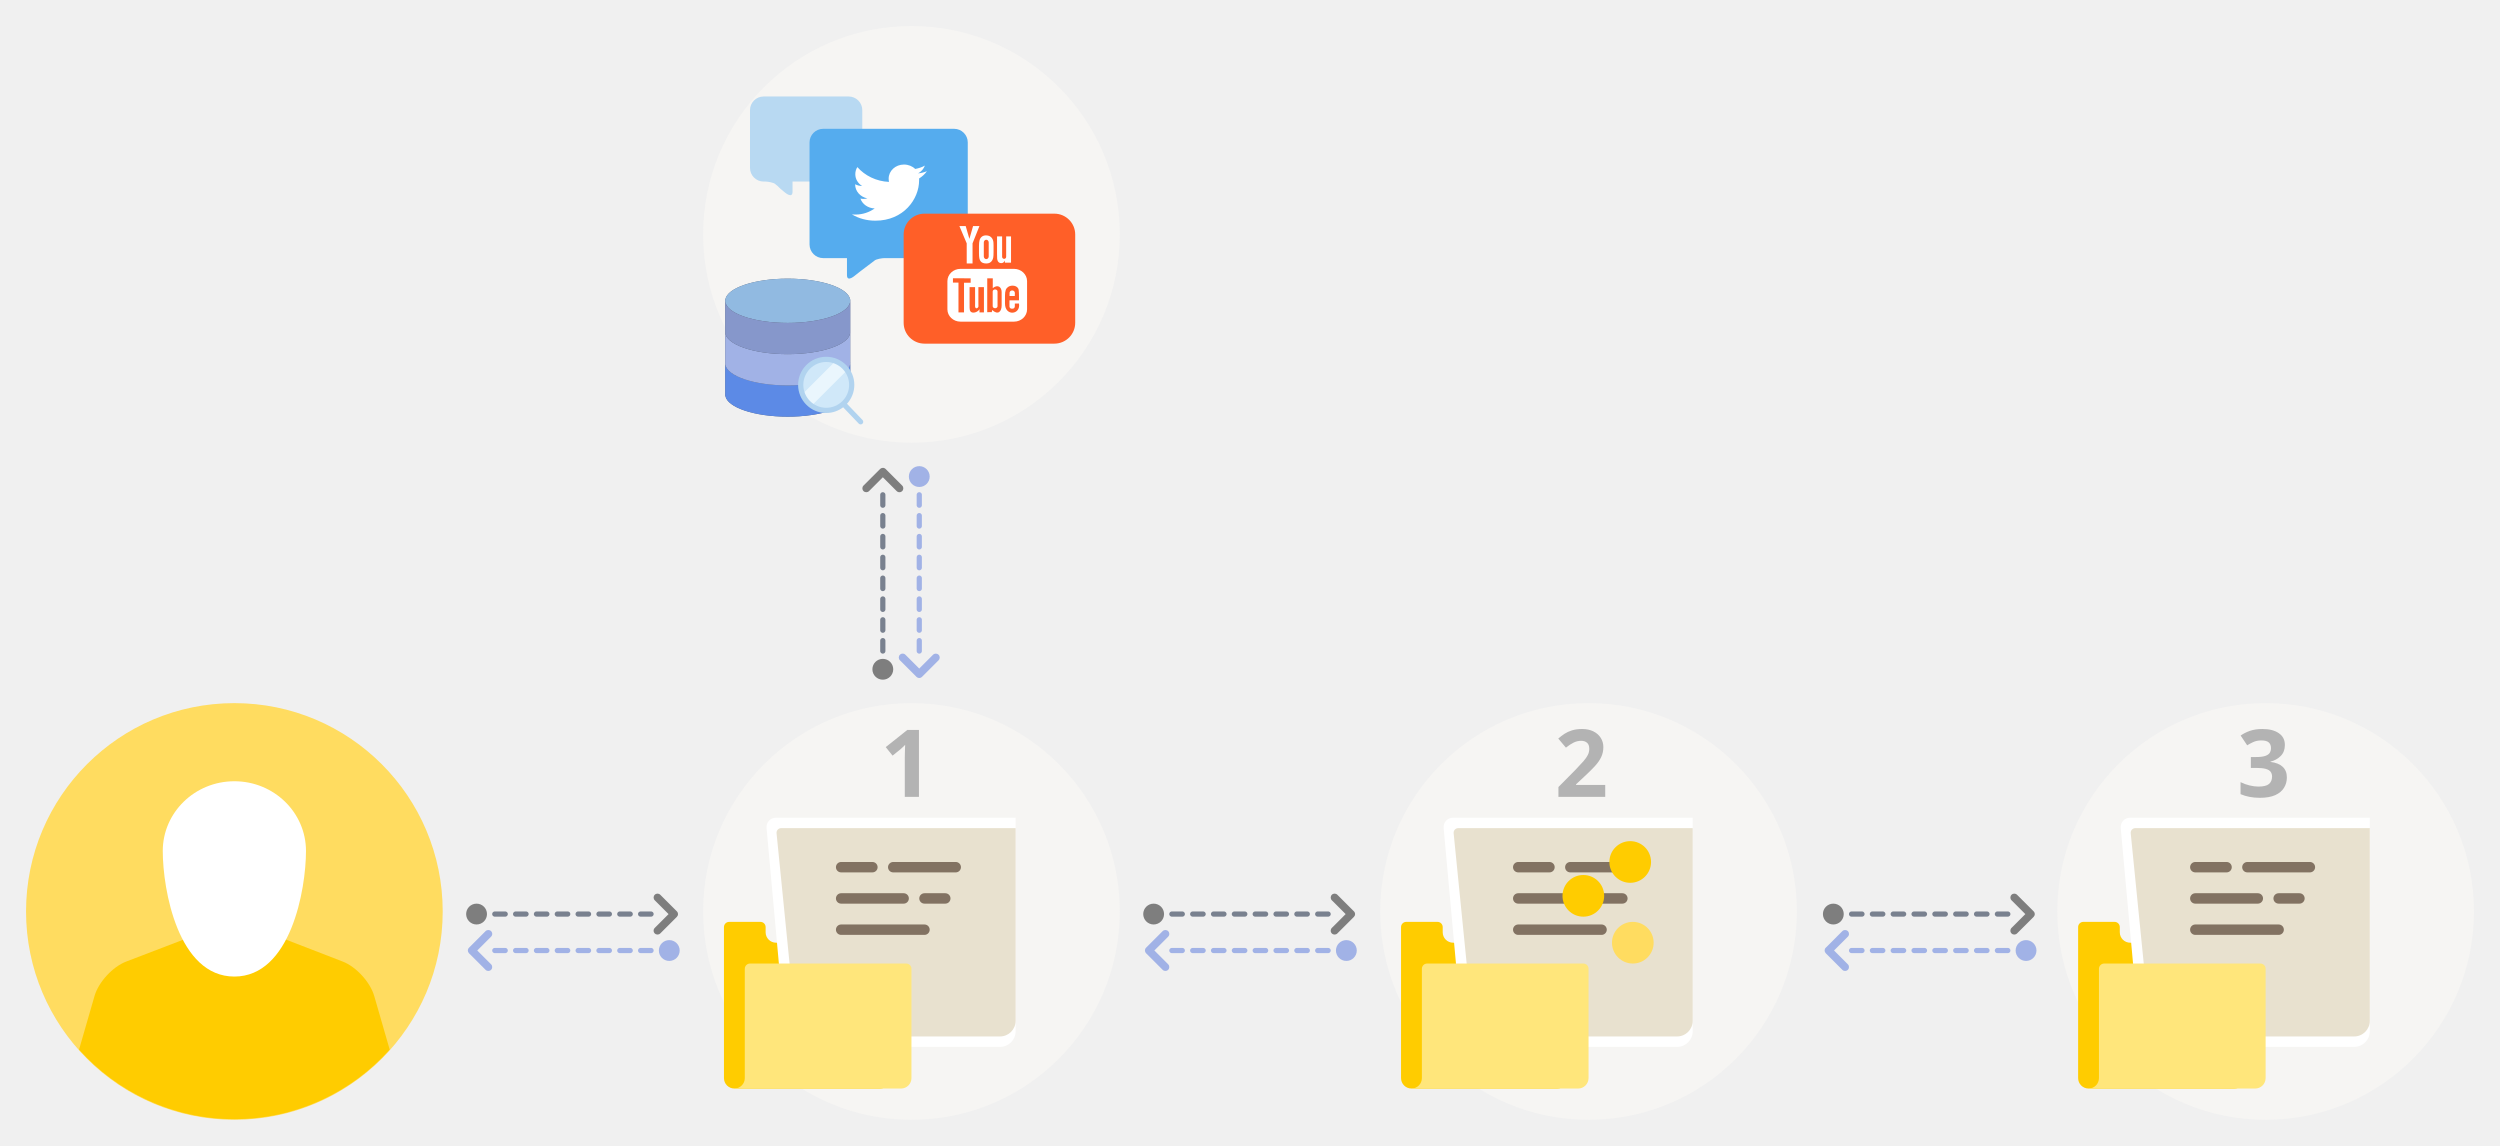
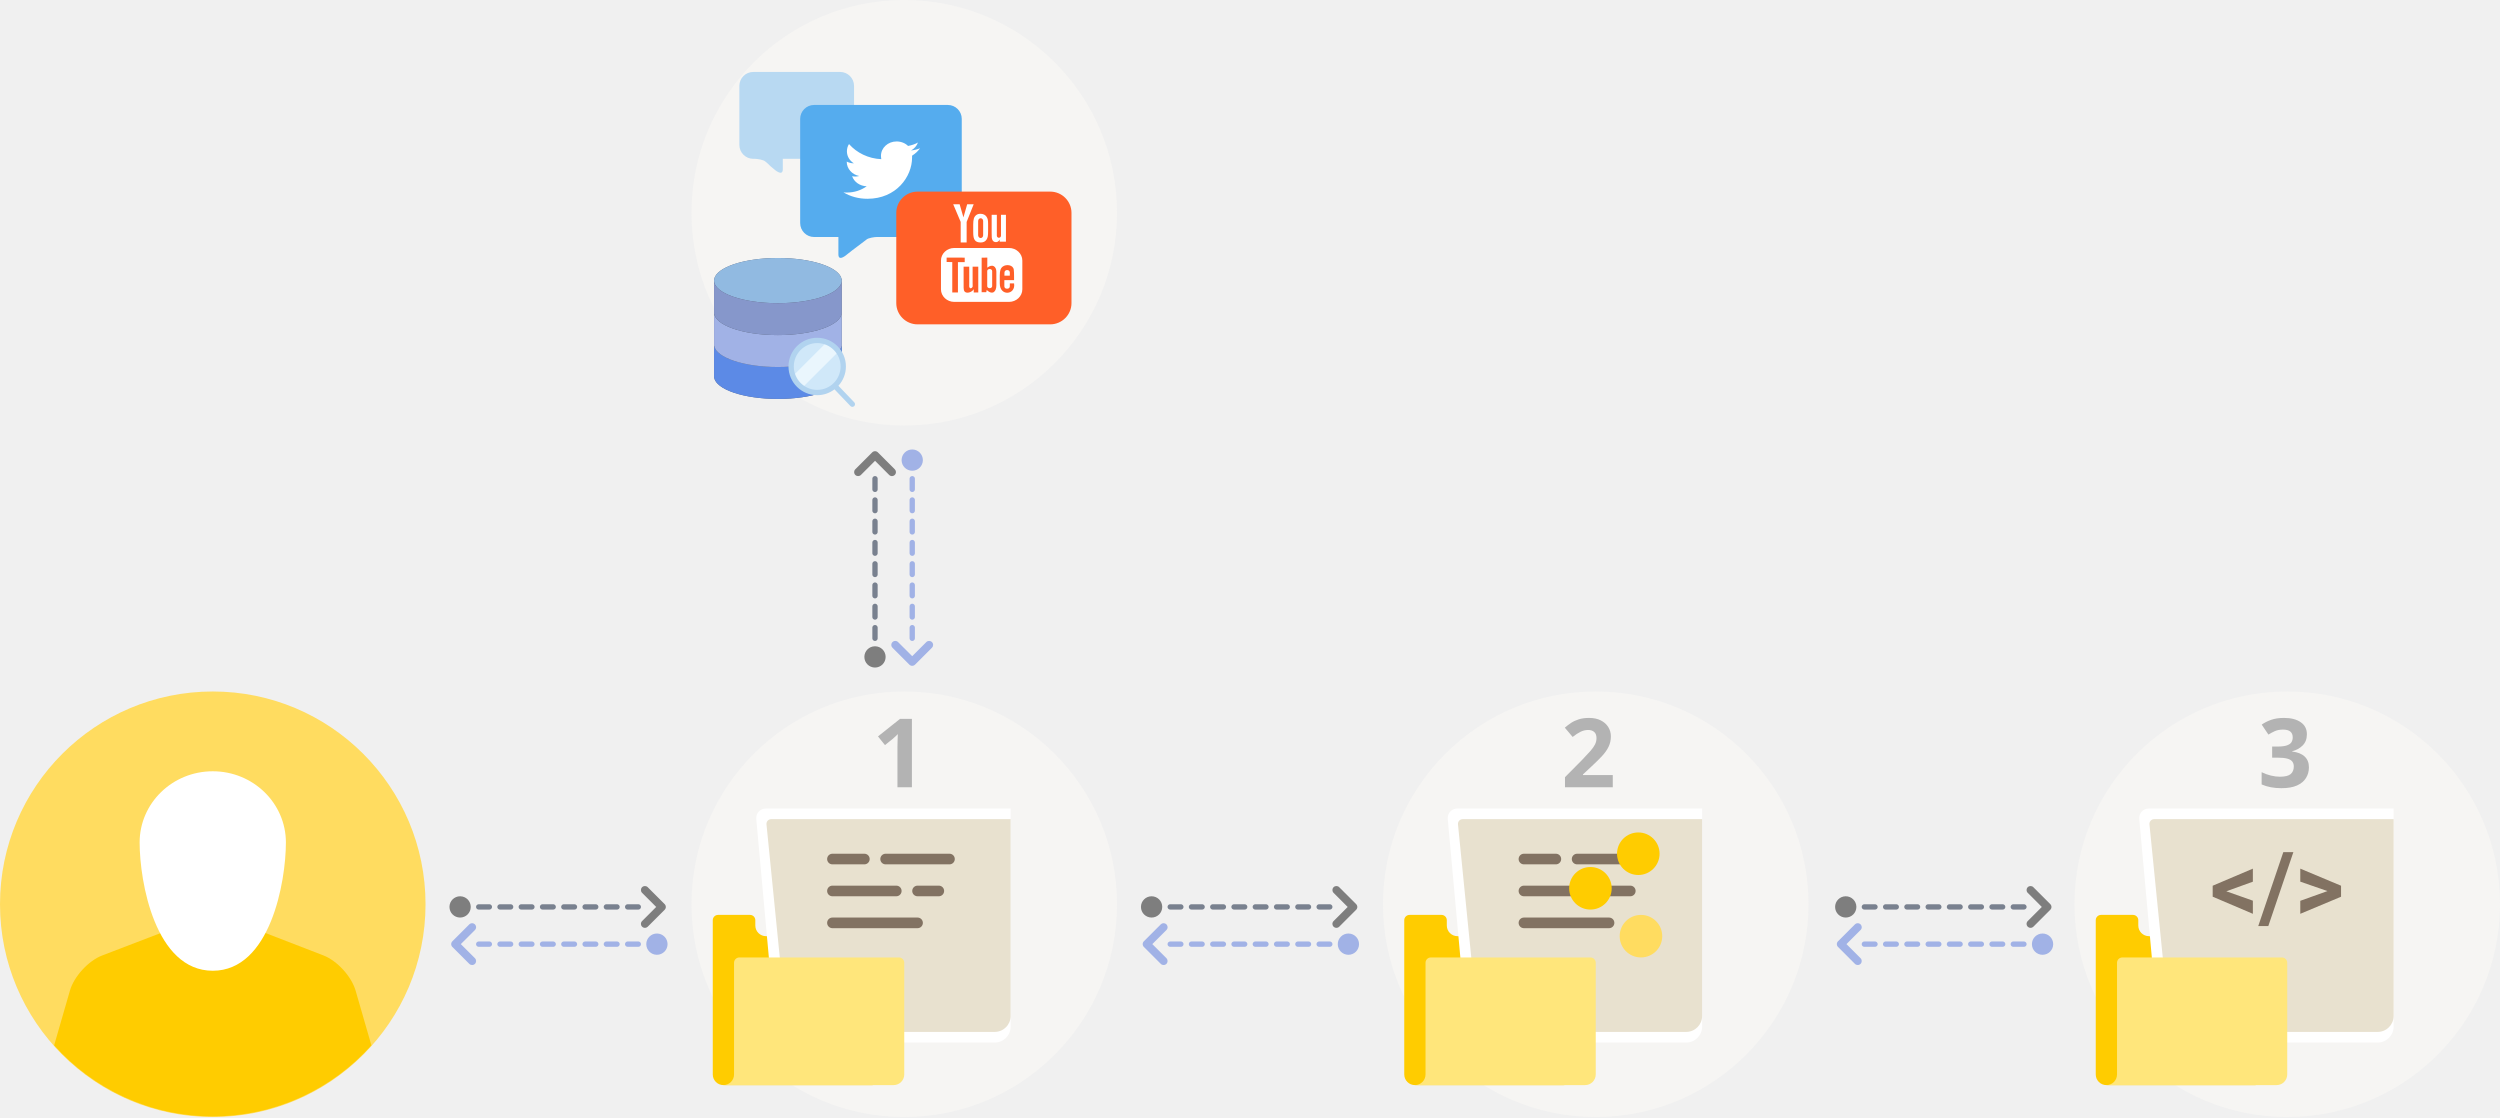
- <svg xmlns="http://www.w3.org/2000/svg" width="960" height="440" viewBox="0 0 960 440">
+ <svg xmlns="http://www.w3.org/2000/svg" width="940" height="420" viewBox="0 0 940 420">
  <g fill="none" fill-rule="evenodd">
-     <g transform="translate(790 270)">
+     <g transform="translate(780 260)">
+       <circle fill="#F6F5F3" fill-rule="nonzero" cx="80" cy="80" r="80" />
+       <path d="M28 92h-4v-4a4 4 0 0 0 4 4zM8 92h61.997c1.106 0 2.003.902 2.003 1.993v50.002A4.006 4.006 0 0 1 67.997 148H12.003A4.009 4.009 0 0 1 8 143.995V92zm0-6.002C8 84.895 8.895 84 9.994 84h12.012c1.101 0 1.994.887 1.994 1.998V92H8v-6.002z" fill="#FC0" fill-rule="nonzero" />
+       <path d="M24.362 47.98c-.2-2.198 1.428-3.98 3.64-3.98H120v82.003a5.995 5.995 0 0 1-5.997 5.997H32l-7.638-84.02z" fill="#FFF" fill-rule="nonzero" />
+       <path d="M28.2 49.997c-.11-1.103.696-1.997 1.807-1.997H120v74.003a6 6 0 0 1-6.007 5.997H36l-7.8-78.003z" fill="#E8E1CF" fill-rule="nonzero" />
+       <path d="M16 144v4h-4a4 4 0 0 0 4-4zm0-41.999c0-1.105.905-2.001 2.003-2.001h59.994c1.106 0 2.003.895 2.003 2.001v41.99A4.009 4.009 0 0 1 75.997 148H16v-45.999z" fill="#FFE67B" fill-rule="nonzero" />
+       <text font-family="Roboto-Bold, Roboto" font-size="36" font-weight="bold" fill="#827262">
+         <tspan x="51" y="86">&lt;/&gt;</tspan>
+       </text>
+     </g>
+     <g transform="translate(520 260)" fill-rule="nonzero">
      <circle fill="#F6F5F3" cx="80" cy="80" r="80" />
      <path d="M28 92h-4v-4a4 4 0 0 0 4 4zM8 92h61.997c1.106 0 2.003.902 2.003 1.993v50.002A4.006 4.006 0 0 1 67.997 148H12.003A4.009 4.009 0 0 1 8 143.995V92zm0-6.002C8 84.895 8.895 84 9.994 84h12.012c1.101 0 1.994.887 1.994 1.998V92H8v-6.002z" fill="#FC0" />
      <path d="M24.362 47.98c-.2-2.198 1.428-3.98 3.64-3.98H120v82.003a5.995 5.995 0 0 1-5.997 5.997H32l-7.638-84.02z" fill="#FFF" />
      <path d="M28.2 49.997c-.11-1.103.696-1.997 1.807-1.997H120v74.003a6 6 0 0 1-6.007 5.997H36l-7.8-78.003z" fill="#E8E1CF" />
      <path d="M16 144v4h-4a4 4 0 0 0 4-4zm0-41.999c0-1.105.905-2.001 2.003-2.001h59.994c1.106 0 2.003.895 2.003 2.001v41.99A4.009 4.009 0 0 1 75.997 148H16v-45.999z" fill="#FFE67B" />
-       <path d="M51 75c0-1.105.9-2 1.991-2H77.01c1.1 0 1.991.888 1.991 2 0 1.105-.9 2-1.991 2H52.99A1.99 1.99 0 0 1 51 75zm32 0c0-1.105.902-2 2.009-2h7.982a2 2 0 1 1 0 4H85.01A2 2 0 0 1 83 75zM51 63c0-1.105.895-2 1.994-2h12.012c1.101 0 1.994.888 1.994 2 0 1.105-.895 2-1.994 2H52.994A1.992 1.992 0 0 1 51 63zm20 0c0-1.105.9-2 1.991-2H97.01c1.1 0 1.991.888 1.991 2 0 1.105-.9 2-1.991 2H72.99A1.99 1.99 0 0 1 71 63zM51 87c0-1.105.89-2 2-2h32c1.105 0 2 .888 2 2 0 1.105-.89 2-2 2H53c-1.105 0-2-.888-2-2z" fill="#827262" />
-     </g>
-     <g transform="translate(530 270)">
-       <circle fill="#F6F5F3" cx="80" cy="80" r="80" />
-       <path d="M28 92h-4v-4a4 4 0 0 0 4 4zM8 92h61.997c1.106 0 2.003.902 2.003 1.993v50.002A4.006 4.006 0 0 1 67.997 148H12.003A4.009 4.009 0 0 1 8 143.995V92zm0-6.002C8 84.895 8.895 84 9.994 84h12.012c1.101 0 1.994.887 1.994 1.998V92H8v-6.002z" fill="#FC0" />
-       <path d="M24.362 47.98c-.2-2.198 1.428-3.98 3.64-3.98H120v82.003a5.995 5.995 0 0 1-5.997 5.997H32l-7.638-84.02z" fill="#FFF" />
-       <path d="M28.2 49.997c-.11-1.103.696-1.997 1.807-1.997H120v74.003a6 6 0 0 1-6.007 5.997H36l-7.8-78.003z" fill="#E8E1CF" />
-       <path d="M16 144v4h-4a4 4 0 0 0 4-4zm0-41.999c0-1.105.905-2.001 2.003-2.001h59.994c1.106 0 2.003.895 2.003 2.001v41.99A4.009 4.009 0 0 1 75.997 148H16v-45.999z" fill="#FFE67B" />
-       <path d="M51 75c0-1.105.9-2 1.991-2H77.01c1.1 0 1.991.888 1.991 2 0 1.105-.9 2-1.991 2H52.99A1.99 1.99 0 0 1 51 75zm32 0c0-1.105.902-2 2.009-2h7.982a2 2 0 1 1 0 4H85.01A2 2 0 0 1 83 75zM51 63c0-1.105.895-2 1.994-2h12.012c1.101 0 1.994.888 1.994 2 0 1.105-.895 2-1.994 2H52.994A1.992 1.992 0 0 1 51 63zm20 0c0-1.105.9-2 1.991-2H97.01c1.1 0 1.991.888 1.991 2 0 1.105-.9 2-1.991 2H72.99A1.99 1.99 0 0 1 71 63zM51 87c0-1.105.89-2 2-2h32c1.105 0 2 .888 2 2 0 1.105-.89 2-2 2H53c-1.105 0-2-.888-2-2z" fill="#827262" />
+       <path d="M51 75a2 2 0 0 1 1.991-2H77.01c1.1 0 1.991.888 1.991 2a2 2 0 0 1-1.991 2H52.99A1.99 1.99 0 0 1 51 75zm32 0c0-1.105.902-2 2.009-2h7.982a2 2 0 1 1 0 4H85.01A2 2 0 0 1 83 75zM51 63c0-1.105.895-2 1.994-2h12.012c1.101 0 1.994.888 1.994 2 0 1.105-.895 2-1.994 2H52.994A1.992 1.992 0 0 1 51 63zm20 0a2 2 0 0 1 1.991-2H97.01c1.1 0 1.991.888 1.991 2a2 2 0 0 1-1.991 2H72.99A1.99 1.99 0 0 1 71 63zM51 87c0-1.105.89-2 2-2h32c1.105 0 2 .888 2 2 0 1.105-.89 2-2 2H53c-1.105 0-2-.888-2-2z" fill="#827262" />
      <g transform="translate(70 53)">
        <circle fill="#FFDC60" cx="27" cy="39" r="8" />
        <circle fill="#FC0" cx="8" cy="21" r="8" />
        <circle fill="#FC0" cx="26" cy="8" r="8" />
      </g>
    </g>
-     <g transform="translate(270 270)">
+     <g transform="translate(260 260)" fill-rule="nonzero">
      <circle fill="#F6F5F3" cx="80" cy="80" r="80" />
      <path d="M28 92h-4v-4a4 4 0 0 0 4 4zM8 92h61.997c1.106 0 2.003.902 2.003 1.993v50.002A4.006 4.006 0 0 1 67.997 148H12.003A4.009 4.009 0 0 1 8 143.995V92zm0-6.002C8 84.895 8.895 84 9.994 84h12.012c1.101 0 1.994.887 1.994 1.998V92H8v-6.002z" fill="#FC0" />
      <path d="M24.362 47.98c-.2-2.198 1.428-3.98 3.64-3.98H120v82.003a5.995 5.995 0 0 1-5.997 5.997H32l-7.638-84.02z" fill="#FFF" />
      <path d="M28.2 49.997c-.11-1.103.696-1.997 1.807-1.997H120v74.003a6 6 0 0 1-6.007 5.997H36l-7.8-78.003z" fill="#E8E1CF" />
      <path d="M16 144v4h-4a4 4 0 0 0 4-4zm0-41.999c0-1.105.905-2.001 2.003-2.001h59.994c1.106 0 2.003.895 2.003 2.001v41.99A4.009 4.009 0 0 1 75.997 148H16v-45.999z" fill="#FFE67B" />
-       <path d="M51 75c0-1.105.9-2 1.991-2H77.01c1.1 0 1.991.888 1.991 2 0 1.105-.9 2-1.991 2H52.99A1.99 1.99 0 0 1 51 75zm32 0c0-1.105.902-2 2.009-2h7.982a2 2 0 1 1 0 4H85.01A2 2 0 0 1 83 75zM51 63c0-1.105.895-2 1.994-2h12.012c1.101 0 1.994.888 1.994 2 0 1.105-.895 2-1.994 2H52.994A1.992 1.992 0 0 1 51 63zm20 0c0-1.105.9-2 1.991-2H97.01c1.1 0 1.991.888 1.991 2 0 1.105-.9 2-1.991 2H72.99A1.99 1.99 0 0 1 71 63zM51 87c0-1.105.89-2 2-2h32c1.105 0 2 .888 2 2 0 1.105-.89 2-2 2H53c-1.105 0-2-.888-2-2z" fill="#827262" />
+       <path d="M51 75a2 2 0 0 1 1.991-2H77.01c1.1 0 1.991.888 1.991 2a2 2 0 0 1-1.991 2H52.99A1.99 1.99 0 0 1 51 75zm32 0c0-1.105.902-2 2.009-2h7.982a2 2 0 1 1 0 4H85.01A2 2 0 0 1 83 75zM51 63c0-1.105.895-2 1.994-2h12.012c1.101 0 1.994.888 1.994 2 0 1.105-.895 2-1.994 2H52.994A1.992 1.992 0 0 1 51 63zm20 0a2 2 0 0 1 1.991-2H97.01c1.1 0 1.991.888 1.991 2a2 2 0 0 1-1.991 2H72.99A1.99 1.99 0 0 1 71 63zM51 87c0-1.105.89-2 2-2h32c1.105 0 2 .888 2 2 0 1.105-.89 2-2 2H53c-1.105 0-2-.888-2-2z" fill="#827262" />
    </g>
-     <g transform="translate(10 270)">
+     <g transform="translate(0 260)" fill-rule="nonzero">
      <circle fill="#FFDC60" cx="80" cy="80" r="80" />
      <path d="M139.647 133.051l-5.943-20.589c-1.537-5.324-6.948-11.238-12.093-13.224L94.2 88.644H66.111L38.42 99.256c-5.169 1.982-10.589 7.89-12.124 13.206l-5.943 20.59c14.651 16.381 35.94 26.704 59.647 26.704s44.996-10.323 59.647-26.705" fill="#FC0" />
      <path d="M80 105c21.615 0 27.5-33.421 27.5-48.214S95.187 30 80 30 52.5 41.993 52.5 56.786C52.5 71.579 58.385 105 80 105" fill="#FFF" />
    </g>
-     <g transform="matrix(1 0 0 -1 179 360)">
-       <path d="M81.352 8.983a1.49 1.49 0 0 0-.439-1.055l-6.37-6.37a1.504 1.504 0 0 0-2.118.003 1.494 1.494 0 0 0-.004 2.118l5.307 5.306-5.307 5.307a1.504 1.504 0 0 0 .004 2.118c.59.59 1.534.587 2.118.003l6.37-6.37a1.49 1.49 0 0 0 .435-1.054z" fill="#7E7E7E" />
-       <path d="M11 9h60" stroke="#79818F" stroke-width="2" stroke-linecap="round" stroke-dasharray="4,4" />
-       <circle fill="#7E7E7E" cx="4" cy="9" r="4" />
+     <g transform="matrix(1 0 0 -1 169 349)">
+       <path d="M81.352 7.983a1.49 1.49 0 0 0-.439-1.055l-6.37-6.37a1.504 1.504 0 0 0-2.56 1.061c0 .398.157.78.438 1.06l5.307 5.306-5.307 5.307a1.504 1.504 0 0 0 .004 2.118c.59.59 1.534.587 2.118.003l6.37-6.37a1.49 1.49 0 0 0 .435-1.054l.004-.006z" fill="#7E7E7E" fill-rule="nonzero" />
+       <path d="M11 8h60" stroke="#79818F" stroke-width="2" stroke-linecap="round" stroke-dasharray="4,4" />
+       <circle fill="#7E7E7E" fill-rule="nonzero" cx="4" cy="8" r="4" />
    </g>
-     <g transform="matrix(-1 0 0 1 261 356)">
-       <path d="M81.352 8.983a1.49 1.49 0 0 0-.439-1.055l-6.37-6.37a1.504 1.504 0 0 0-2.118.003 1.494 1.494 0 0 0-.004 2.118l5.307 5.306-5.307 5.307a1.504 1.504 0 0 0 .004 2.118c.59.59 1.534.587 2.118.003l6.37-6.37a1.49 1.49 0 0 0 .435-1.054z" fill="#A1B2E6" />
-       <path d="M11 9h60" stroke="#A1B2E6" stroke-width="2" stroke-linecap="round" stroke-dasharray="4,4" />
-       <circle fill="#A1B2E6" cx="4" cy="9" r="4" />
+     <g transform="matrix(-1 0 0 1 251 347)">
+       <path d="M81.352 7.983a1.49 1.49 0 0 0-.439-1.055l-6.37-6.37a1.504 1.504 0 0 0-2.56 1.061c0 .398.157.78.438 1.06l5.307 5.306-5.307 5.307a1.504 1.504 0 0 0 .004 2.118c.59.59 1.534.587 2.118.003l6.37-6.37a1.49 1.49 0 0 0 .435-1.054l.004-.006z" fill="#A1B2E6" fill-rule="nonzero" />
+       <path d="M11 8h60" stroke="#A1B2E6" stroke-width="2" stroke-linecap="round" stroke-dasharray="4,4" />
+       <circle fill="#A1B2E6" fill-rule="nonzero" cx="4" cy="8" r="4" />
    </g>
-     <g transform="matrix(0 -1 -1 0 348 261)">
-       <path d="M81.352 8.983a1.49 1.49 0 0 0-.439-1.055l-6.37-6.37a1.504 1.504 0 0 0-2.118.003 1.494 1.494 0 0 0-.004 2.118l5.307 5.306-5.307 5.307a1.504 1.504 0 0 0 .004 2.118c.59.59 1.534.587 2.118.003l6.37-6.37a1.49 1.49 0 0 0 .435-1.054z" fill="#7E7E7E" />
-       <path d="M11 9h60" stroke="#79818F" stroke-width="2" stroke-linecap="round" stroke-dasharray="4,4" />
-       <circle fill="#7E7E7E" cx="4" cy="9" r="4" />
+     <g transform="matrix(0 -1 -1 0 337 251)">
+       <path d="M81.352 7.983a1.49 1.49 0 0 0-.439-1.055l-6.37-6.37a1.504 1.504 0 0 0-2.56 1.061c0 .398.157.78.438 1.06l5.307 5.306-5.307 5.307a1.504 1.504 0 0 0 .004 2.118c.59.59 1.534.587 2.118.003l6.37-6.37a1.49 1.49 0 0 0 .435-1.054l.004-.006z" fill="#7E7E7E" fill-rule="nonzero" />
+       <path d="M11 8h60" stroke="#79818F" stroke-width="2" stroke-linecap="round" stroke-dasharray="4,4" />
+       <circle fill="#7E7E7E" fill-rule="nonzero" cx="4" cy="8" r="4" />
    </g>
-     <g transform="matrix(0 1 1 0 344 179)">
-       <path d="M81.352 8.983a1.49 1.49 0 0 0-.439-1.055l-6.37-6.37a1.504 1.504 0 0 0-2.118.003 1.494 1.494 0 0 0-.004 2.118l5.307 5.306-5.307 5.307a1.504 1.504 0 0 0 .004 2.118c.59.59 1.534.587 2.118.003l6.37-6.37a1.49 1.49 0 0 0 .435-1.054z" fill="#A1B2E6" />
-       <path d="M11 9h60" stroke="#A1B2E6" stroke-width="2" stroke-linecap="round" stroke-dasharray="4,4" />
-       <circle fill="#A1B2E6" cx="4" cy="9" r="4" />
+     <g transform="matrix(0 1 1 0 335 169)">
+       <path d="M81.352 7.983a1.49 1.49 0 0 0-.439-1.055l-6.37-6.37a1.504 1.504 0 0 0-2.56 1.061c0 .398.157.78.438 1.06l5.307 5.306-5.307 5.307a1.504 1.504 0 0 0 .004 2.118c.59.59 1.534.587 2.118.003l6.37-6.37a1.49 1.49 0 0 0 .435-1.054l.004-.006z" fill="#A1B2E6" fill-rule="nonzero" />
+       <path d="M11 8h60" stroke="#A1B2E6" stroke-width="2" stroke-linecap="round" stroke-dasharray="4,4" />
+       <circle fill="#A1B2E6" fill-rule="nonzero" cx="4" cy="8" r="4" />
    </g>
-     <g transform="matrix(-1 0 0 1 521 356)">
-       <path d="M81.352 8.983a1.49 1.49 0 0 0-.439-1.055l-6.37-6.37a1.504 1.504 0 0 0-2.118.003 1.494 1.494 0 0 0-.004 2.118l5.307 5.306-5.307 5.307a1.504 1.504 0 0 0 .004 2.118c.59.59 1.534.587 2.118.003l6.37-6.37a1.49 1.49 0 0 0 .435-1.054z" fill="#A1B2E6" />
-       <path d="M11 9h60" stroke="#A1B2E6" stroke-width="2" stroke-linecap="round" stroke-dasharray="4,4" />
-       <circle fill="#A1B2E6" cx="4" cy="9" r="4" />
+     <g transform="matrix(-1 0 0 1 511 347)">
+       <path d="M81.352 7.983a1.49 1.49 0 0 0-.439-1.055l-6.37-6.37a1.504 1.504 0 0 0-2.56 1.061c0 .398.157.78.438 1.06l5.307 5.306-5.307 5.307a1.504 1.504 0 0 0 .004 2.118c.59.59 1.534.587 2.118.003l6.37-6.37a1.49 1.49 0 0 0 .435-1.054l.004-.006z" fill="#A1B2E6" fill-rule="nonzero" />
+       <path d="M11 8h60" stroke="#A1B2E6" stroke-width="2" stroke-linecap="round" stroke-dasharray="4,4" />
+       <circle fill="#A1B2E6" fill-rule="nonzero" cx="4" cy="8" r="4" />
    </g>
-     <g transform="matrix(1 0 0 -1 439 360)">
-       <path d="M81.352 8.983a1.49 1.49 0 0 0-.439-1.055l-6.37-6.37a1.504 1.504 0 0 0-2.118.003 1.494 1.494 0 0 0-.004 2.118l5.307 5.306-5.307 5.307a1.504 1.504 0 0 0 .004 2.118c.59.59 1.534.587 2.118.003l6.37-6.37a1.49 1.49 0 0 0 .435-1.054z" fill="#7E7E7E" />
-       <path d="M11 9h60" stroke="#79818F" stroke-width="2" stroke-linecap="round" stroke-dasharray="4,4" />
-       <circle fill="#7E7E7E" cx="4" cy="9" r="4" />
+     <g transform="matrix(1 0 0 -1 429 349)">
+       <path d="M81.352 7.983a1.49 1.49 0 0 0-.439-1.055l-6.37-6.37a1.504 1.504 0 0 0-2.56 1.061c0 .398.157.78.438 1.06l5.307 5.306-5.307 5.307a1.504 1.504 0 0 0 .004 2.118c.59.59 1.534.587 2.118.003l6.37-6.37a1.49 1.49 0 0 0 .435-1.054l.004-.006z" fill="#7E7E7E" fill-rule="nonzero" />
+       <path d="M11 8h60" stroke="#79818F" stroke-width="2" stroke-linecap="round" stroke-dasharray="4,4" />
+       <circle fill="#7E7E7E" fill-rule="nonzero" cx="4" cy="8" r="4" />
    </g>
-     <g transform="matrix(-1 0 0 1 782 356)">
-       <path d="M81.352 8.983a1.49 1.49 0 0 0-.439-1.055l-6.37-6.37a1.504 1.504 0 0 0-2.118.003 1.494 1.494 0 0 0-.004 2.118l5.307 5.306-5.307 5.307a1.504 1.504 0 0 0 .004 2.118c.59.59 1.534.587 2.118.003l6.37-6.37a1.49 1.49 0 0 0 .435-1.054z" fill="#A1B2E6" />
-       <path d="M11 9h60" stroke="#A1B2E6" stroke-width="2" stroke-linecap="round" stroke-dasharray="4,4" />
-       <circle fill="#A1B2E6" cx="4" cy="9" r="4" />
+     <g transform="matrix(-1 0 0 1 772 347)">
+       <path d="M81.352 7.983a1.49 1.49 0 0 0-.439-1.055l-6.37-6.37a1.504 1.504 0 0 0-2.56 1.061c0 .398.157.78.438 1.06l5.307 5.306-5.307 5.307a1.504 1.504 0 0 0 .004 2.118c.59.59 1.534.587 2.118.003l6.37-6.37a1.49 1.49 0 0 0 .435-1.054l.004-.006z" fill="#A1B2E6" fill-rule="nonzero" />
+       <path d="M11 8h60" stroke="#A1B2E6" stroke-width="2" stroke-linecap="round" stroke-dasharray="4,4" />
+       <circle fill="#A1B2E6" fill-rule="nonzero" cx="4" cy="8" r="4" />
    </g>
-     <g transform="matrix(1 0 0 -1 700 360)">
-       <path d="M81.352 8.983a1.49 1.49 0 0 0-.439-1.055l-6.37-6.37a1.504 1.504 0 0 0-2.118.003 1.494 1.494 0 0 0-.004 2.118l5.307 5.306-5.307 5.307a1.504 1.504 0 0 0 .004 2.118c.59.59 1.534.587 2.118.003l6.37-6.37a1.49 1.49 0 0 0 .435-1.054z" fill="#7E7E7E" />
-       <path d="M11 9h60" stroke="#79818F" stroke-width="2" stroke-linecap="round" stroke-dasharray="4,4" />
-       <circle fill="#7E7E7E" cx="4" cy="9" r="4" />
+     <g transform="matrix(1 0 0 -1 690 349)">
+       <path d="M81.352 7.983a1.49 1.49 0 0 0-.439-1.055l-6.37-6.37a1.504 1.504 0 0 0-2.56 1.061c0 .398.157.78.438 1.06l5.307 5.306-5.307 5.307a1.504 1.504 0 0 0 .004 2.118c.59.59 1.534.587 2.118.003l6.37-6.37a1.49 1.49 0 0 0 .435-1.054l.004-.006z" fill="#7E7E7E" fill-rule="nonzero" />
+       <path d="M11 8h60" stroke="#79818F" stroke-width="2" stroke-linecap="round" stroke-dasharray="4,4" />
+       <circle fill="#7E7E7E" fill-rule="nonzero" cx="4" cy="8" r="4" />
    </g>
-     <circle fill="#F6F5F3" cx="350" cy="90" r="80" />
+     <circle fill="#F6F5F3" fill-rule="nonzero" cx="340" cy="80" r="80" />
    <g fill-rule="nonzero">
-       <g transform="translate(278 107)">
+       <g transform="translate(268 97)">
        <path d="M48.446 8c-.731-4.462-11.175-8-23.955-8C11.711 0 1.267 3.538.535 8H.491v37h.045c.731 4.461 11.175 8 23.955 8 12.78 0 23.224-3.539 23.955-8h.045V8h-.045z" fill="#545E73" />
-         <g fill="#5C8AE6">
-           <path d="M24.491 41c-13.255 0-24-3.806-24-8.5V45h.045c.731 4.461 11.175 8 23.955 8 12.78 0 23.224-3.539 23.955-8h.045V32.5c0 4.694-10.745 8.5-24 8.5zM.491 32v.5c0-.168.018-.334.045-.5H.491zM48.446 32c.027.166.045.332.045.5V32h-.045z" />
-         </g>
-         <g fill="#A1B2E6">
-           <path d="M24.491 29c-13.255 0-24-3.806-24-8.5V33h.045c.731 4.461 11.175 8 23.955 8 12.78 0 23.224-3.539 23.955-8h.045V20.5c0 4.694-10.745 8.5-24 8.5zM.491 20v.5c0-.168.018-.334.045-.5H.491zM48.446 20c.027.166.045.332.045.5V20h-.045z" />
-         </g>
+         <path d="M24.491 41c-13.255 0-24-3.806-24-8.5V45h.045c.731 4.461 11.175 8 23.955 8 12.78 0 23.224-3.539 23.955-8h.045V32.5c0 4.694-10.745 8.5-24 8.5zm-24-9v.5c0-.168.018-.334.045-.5H.491zm47.955 0c.027.166.045.332.045.5V32h-.045z" fill="#5C8AE6" />
+         <path d="M24.491 29c-13.255 0-24-3.806-24-8.5V33h.045c.731 4.461 11.175 8 23.955 8 12.78 0 23.224-3.539 23.955-8h.045V20.5c0 4.694-10.745 8.5-24 8.5zm-24-9v.5c0-.168.018-.334.045-.5H.491zm47.955 0c.027.166.045.332.045.5V20h-.045z" fill="#A1B2E6" />
        <ellipse fill="#91BAE1" cx="24.491" cy="8.5" rx="24" ry="8.5" />
-         <g fill="#8697CB">
-           <path d="M24.491 17c-13.255 0-24-3.806-24-8.5V21h.045c.731 4.461 11.175 8 23.955 8 12.78 0 23.224-3.539 23.955-8h.045V8.5c0 4.694-10.745 8.5-24 8.5zM.491 8v.5c0-.168.018-.334.045-.5H.491zM48.446 8c.027.166.045.332.045.5V8h-.045z" />
-         </g>
+         <path d="M24.491 17c-13.255 0-24-3.806-24-8.5V21h.045c.731 4.461 11.175 8 23.955 8 12.78 0 23.224-3.539 23.955-8h.045V8.5c0 4.694-10.745 8.5-24 8.5zm-24-9v.5c0-.168.018-.334.045-.5H.491zm47.955 0c.027.166.045.332.045.5V8h-.045z" fill="#8697CB" />
      </g>
-       <g transform="translate(306 137)">
+       <g transform="translate(296 127)">
        <circle fill="#D0E8F9" cx="11.268" cy="10.796" r="9.796" />
        <path d="M14.821 1.674L2.147 14.348a9.823 9.823 0 0 0 3.495 4.459L19.28 5.17a9.818 9.818 0 0 0-4.459-3.496z" fill="#EAF6FD" />
        <path d="M25.213 24.291l-5.97-6.244a10.74 10.74 0 0 0 2.82-7.251C22.064 4.843 17.221 0 11.268 0S.472 4.843.472 10.796c0 5.953 4.843 10.796 10.796 10.796 2.442 0 4.689-.824 6.499-2.196l6.001 6.276a.997.997 0 0 0 1.414.032.999.999 0 0 0 .031-1.413zM2.472 10.796C2.472 5.946 6.418 2 11.268 2s8.796 3.946 8.796 8.796-3.946 8.796-8.796 8.796-8.796-3.946-8.796-8.796z" fill="#B1D3EF" />
      </g>
    </g>
    <g fill-rule="nonzero">
-       <path d="M325.891 37.051h-32.665c-2.874 0-5.226 2.352-5.226 5.227V64.49c0 2.874 2.352 5.226 5.226 5.226h.654c.718 0 3.266.327 3.92 1.046 1.96 1.567.522.653 3.266 2.874-.065-.065 3.266 3.005 3.266 0v-3.92h21.56c2.874 0 5.226-2.352 5.226-5.226V42.278c0-2.875-2.352-5.227-5.227-5.227z" fill="#B8D9F2" />
-       <path d="M316.092 49.464h50.304c2.874 0 5.226 2.352 5.226 5.226v39.198c0 2.875-2.351 5.227-5.226 5.227h-26.785c-.719 0-3.267.326-3.92 1.045-1.96 1.568-4.443 3.267-7.187 5.488.066-.065-3.266 3.005-3.266 0v-6.533h-9.146c-2.875 0-5.227-2.352-5.227-5.227V54.69c0-2.874 2.352-5.226 5.227-5.226z" fill="#55ACEE" />
-       <path d="M355.943 65.731c-1.045.457-2.221.719-3.397.85a5.591 5.591 0 0 0 2.613-3.006c-1.11.653-2.417 1.045-3.724 1.307-1.045-1.046-2.613-1.699-4.311-1.699-3.267 0-5.88 2.417-5.88 5.422 0 .458.065.85.13 1.242-4.899-.196-9.276-2.417-12.15-5.684-.523.784-.785 1.764-.785 2.744 0 1.895 1.046 3.528 2.614 4.508-.98 0-1.895-.262-2.679-.654v.066c0 2.613 2.025 4.834 4.704 5.357a6.441 6.441 0 0 1-1.568.196c-.392 0-.719-.066-1.11-.13.718 2.155 2.94 3.723 5.487 3.788-2.025 1.438-4.573 2.352-7.317 2.352-.457 0-.915 0-1.437-.065 2.613 1.568 5.684 2.417 9.015 2.417 10.845 0 16.79-8.297 16.79-15.483v-.719c1.241-.784 2.221-1.698 3.005-2.809z" fill="#FFF" />
+       <path d="M315.891 27.051h-32.665c-2.874 0-5.226 2.352-5.226 5.227V54.49c0 2.874 2.352 5.226 5.226 5.226h.654c.718 0 3.266.327 3.92 1.046 1.96 1.567.522.653 3.266 2.874-.065-.065 3.266 3.005 3.266 0v-3.92h21.56c2.874 0 5.226-2.352 5.226-5.226V32.278c0-2.875-2.352-5.227-5.227-5.227z" fill="#B8D9F2" />
+       <path d="M306.092 39.464h50.304c2.874 0 5.226 2.352 5.226 5.226v39.198c0 2.875-2.351 5.227-5.226 5.227h-26.785c-.719 0-3.267.326-3.92 1.045-1.96 1.568-4.443 3.267-7.187 5.488.066-.065-3.266 3.005-3.266 0v-6.533h-9.146c-2.875 0-5.227-2.352-5.227-5.227V44.69c0-2.874 2.352-5.226 5.227-5.226z" fill="#55ACEE" />
+       <path d="M345.943 55.731c-1.045.457-2.221.719-3.397.85a5.591 5.591 0 0 0 2.613-3.006c-1.11.653-2.417 1.045-3.724 1.307-1.045-1.046-2.613-1.699-4.311-1.699-3.267 0-5.88 2.417-5.88 5.422 0 .458.065.85.13 1.242-4.899-.196-9.276-2.417-12.15-5.684-.523.784-.785 1.764-.785 2.744 0 1.895 1.046 3.528 2.614 4.508-.98 0-1.895-.262-2.679-.654v.066c0 2.613 2.025 4.834 4.704 5.357-.513.13-1.04.195-1.568.196-.392 0-.719-.066-1.11-.13.718 2.155 2.94 3.723 5.487 3.788a12.682 12.682 0 0 1-7.317 2.352c-.457 0-.915 0-1.437-.065 2.613 1.568 5.684 2.417 9.015 2.417 10.845 0 16.79-8.297 16.79-15.483v-.719c1.241-.784 2.221-1.698 3.005-2.809z" fill="#FFF" />
    </g>
    <g fill-rule="nonzero">
-       <path d="M404.895 82.047h-49.91c-4.392 0-7.985 3.593-7.985 7.985v33.938c0 4.392 3.593 7.986 7.986 7.986h49.908c4.392 0 7.986-3.594 7.986-7.986V90.032c0-4.392-3.593-7.985-7.985-7.985z" fill="#FF5F28" />
-       <path d="M389.681 113.654h-2.016l.01-1.17a.95.95 0 0 1 .95-.945h.129c.522 0 .95.425.95.945l-.023 1.17zm-7.558-2.508c-.51 0-.929.344-.929.765v5.691c0 .42.419.762.929.762.513 0 .932-.342.932-.762v-5.692c0-.42-.419-.764-.932-.764zm12.272-3.183v10.827c0 2.597-2.252 4.722-5.005 4.722h-20.58c-2.755 0-5.006-2.125-5.006-4.722v-10.827c0-2.597 2.251-4.723 5.005-4.723h20.581c2.753 0 5.005 2.126 5.005 4.723zm-24.213 12.003l-.001-11.405h2.55v-1.69l-6.8-.01v1.66l2.123.007v11.437h2.128zm7.647-9.706h-2.127v6.09c0 .881.053 1.322-.003 1.477-.173.472-.95.973-1.253.05-.052-.16-.006-.648-.007-1.486l-.01-6.131h-2.115l.007 6.034c.001.926-.02 1.615.007 1.93.052.553.033 1.199.548 1.566.956.69 2.79-.102 3.25-1.088l-.005 1.258 1.708.002v-9.702zm6.805 6.974l-.004-5.07c-.002-1.932-1.447-3.089-3.41-1.525l.01-3.77-2.126.004-.01 13.007 1.747-.026.159-.81c2.234 2.05 3.638.646 3.634-1.81zm6.658-.672l-1.596.008-.003.217v.89a.87.87 0 0 1-.872.864h-.312a.87.87 0 0 1-.873-.864V115.335h3.653v-1.375c0-1.004-.026-2.008-.11-2.582-.26-1.817-2.81-2.106-4.099-1.176-.405.291-.713.68-.894 1.203-.18.523-.27 1.235-.27 2.142v3.023c0 5.023 6.103 4.313 5.376-.008zm-8.182-16.409c.11.267.28.483.512.647.228.16.52.241.87.241.307 0 .579-.083.815-.254.236-.17.435-.424.597-.763l-.04.835h2.37V90.775h-1.866v7.848a.778.778 0 0 1-1.556 0v-7.848h-1.947v6.801c0 .866.015 1.444.041 1.737.028.291.095.57.204.84zm-7.185-5.695c0-.968.081-1.723.241-2.268.161-.543.452-.98.872-1.309.419-.33.956-.496 1.607-.496.548 0 1.019.108 1.412.319.393.212.698.487.909.827.216.34.36.691.44 1.05.08.363.118.913.118 1.651v2.55c0 .936-.038 1.624-.11 2.061a3.253 3.253 0 0 1-.467 1.225 2.213 2.213 0 0 1-.913.838c-.374.182-.802.27-1.287.27-.54 0-.996-.074-1.37-.23a1.88 1.88 0 0 1-.874-.7c-.21-.31-.357-.688-.445-1.13-.09-.441-.132-1.104-.132-1.988v-2.67zm1.857 4.006c0 .57.425 1.037.943 1.037.517 0 .94-.466.94-1.037v-5.368c0-.57-.423-1.037-.94-1.037-.518 0-.943.466-.943 1.037v5.368zm-6.562 2.71h2.237l.002-7.733 2.643-6.625h-2.446l-1.406 4.921-1.425-4.934h-2.42l2.811 6.642.004 7.73z" fill="#FFF" />
+       <path d="M394.895 72.047h-49.91c-4.392 0-7.985 3.593-7.985 7.985v33.938c0 4.392 3.593 7.986 7.986 7.986h49.908c4.392 0 7.986-3.594 7.986-7.986V80.032c0-4.392-3.593-7.985-7.985-7.985z" fill="#FF5F28" />
+       <path d="M379.681 103.654h-2.016l.01-1.17a.95.95 0 0 1 .95-.945h.129a.95.95 0 0 1 .95.945l-.023 1.17zm-7.558-2.508c-.51 0-.929.344-.929.765v5.691c0 .42.419.762.929.762.513 0 .932-.342.932-.762v-5.692c0-.42-.419-.764-.932-.764zm12.272-3.183v10.827c0 2.597-2.252 4.722-5.005 4.722h-20.58c-2.755 0-5.006-2.125-5.006-4.722V97.963c0-2.597 2.251-4.723 5.005-4.723h20.581c2.753 0 5.005 2.126 5.005 4.723zm-24.213 12.003l-.001-11.405h2.55v-1.69l-6.8-.01v1.66l2.123.007v11.437h2.128v.001zm7.647-9.706h-2.127v6.09c0 .881.053 1.322-.003 1.477-.173.472-.95.973-1.253.05-.052-.16-.006-.648-.007-1.486l-.01-6.131h-2.115l.007 6.034c.001.926-.02 1.615.007 1.93.052.553.033 1.199.548 1.566.956.69 2.79-.102 3.25-1.088l-.005 1.258 1.708.002v-9.702zm6.805 6.974l-.004-5.07c-.002-1.932-1.447-3.089-3.41-1.525l.01-3.77-2.126.004-.01 13.007 1.747-.026.159-.81c2.234 2.05 3.638.646 3.634-1.81zm6.658-.672l-1.596.008-.003.217v.89a.87.87 0 0 1-.872.864h-.312a.87.87 0 0 1-.873-.864v-2.342h3.653v-1.375c0-1.004-.026-2.008-.11-2.582-.26-1.817-2.81-2.106-4.099-1.176-.405.291-.713.68-.894 1.203-.18.523-.27 1.235-.27 2.142v3.023c0 5.023 6.103 4.313 5.376-.008zm-8.182-16.409c.11.267.28.483.512.647.228.16.52.241.87.241.307 0 .579-.083.815-.254.236-.17.435-.424.597-.763l-.04.835h2.37V80.775h-1.866v7.848a.778.778 0 0 1-1.556 0v-7.848h-1.947v6.801c0 .866.015 1.444.041 1.737.028.291.095.57.204.84zm-7.185-5.695c0-.968.081-1.723.241-2.268a2.53 2.53 0 0 1 .872-1.309c.419-.33.956-.496 1.607-.496.548 0 1.019.108 1.412.319.393.212.698.487.909.827.216.34.36.691.44 1.05.08.363.118.913.118 1.651v2.55c0 .936-.038 1.624-.11 2.061-.07.436-.23.853-.467 1.225-.218.36-.535.651-.913.838-.374.182-.802.27-1.287.27-.54 0-.996-.074-1.37-.23a1.88 1.88 0 0 1-.874-.7c-.21-.31-.357-.688-.445-1.13-.09-.441-.132-1.104-.132-1.988v-2.67h-.001zm1.857 4.006c0 .57.425 1.037.943 1.037.517 0 .94-.466.94-1.037v-5.368c0-.57-.423-1.037-.94-1.037-.518 0-.943.466-.943 1.037v5.368zm-6.562 2.71h2.237l.002-7.733 2.643-6.625h-2.446l-1.406 4.921-1.425-4.934h-2.42l2.811 6.642.004 7.73v-.001z" fill="#FFF" />
    </g>
-     <text font-family="ChalkboardSE-Bold, Chalkboard SE" font-size="36" font-weight="bold" fill="#B3B3B3">
-       <tspan x="338" y="306">1</tspan>
+     <text fill="#B3B3B3" font-family="ChalkboardSE-Bold, Chalkboard SE" font-size="36" font-weight="bold">
+       <tspan x="328" y="296">1</tspan>
    </text>
-     <text font-family="ChalkboardSE-Bold, Chalkboard SE" font-size="36" font-weight="bold" fill="#B3B3B3">
-       <tspan x="597" y="306">2</tspan>
+     <text fill="#B3B3B3" font-family="ChalkboardSE-Bold, Chalkboard SE" font-size="36" font-weight="bold">
+       <tspan x="587" y="296">2</tspan>
    </text>
-     <text font-family="ChalkboardSE-Bold, Chalkboard SE" font-size="36" font-weight="bold" fill="#B3B3B3">
-       <tspan x="859" y="306">3</tspan>
+     <text fill="#B3B3B3" font-family="ChalkboardSE-Bold, Chalkboard SE" font-size="36" font-weight="bold">
+       <tspan x="849" y="296">3</tspan>
    </text>
  </g>
</svg>
